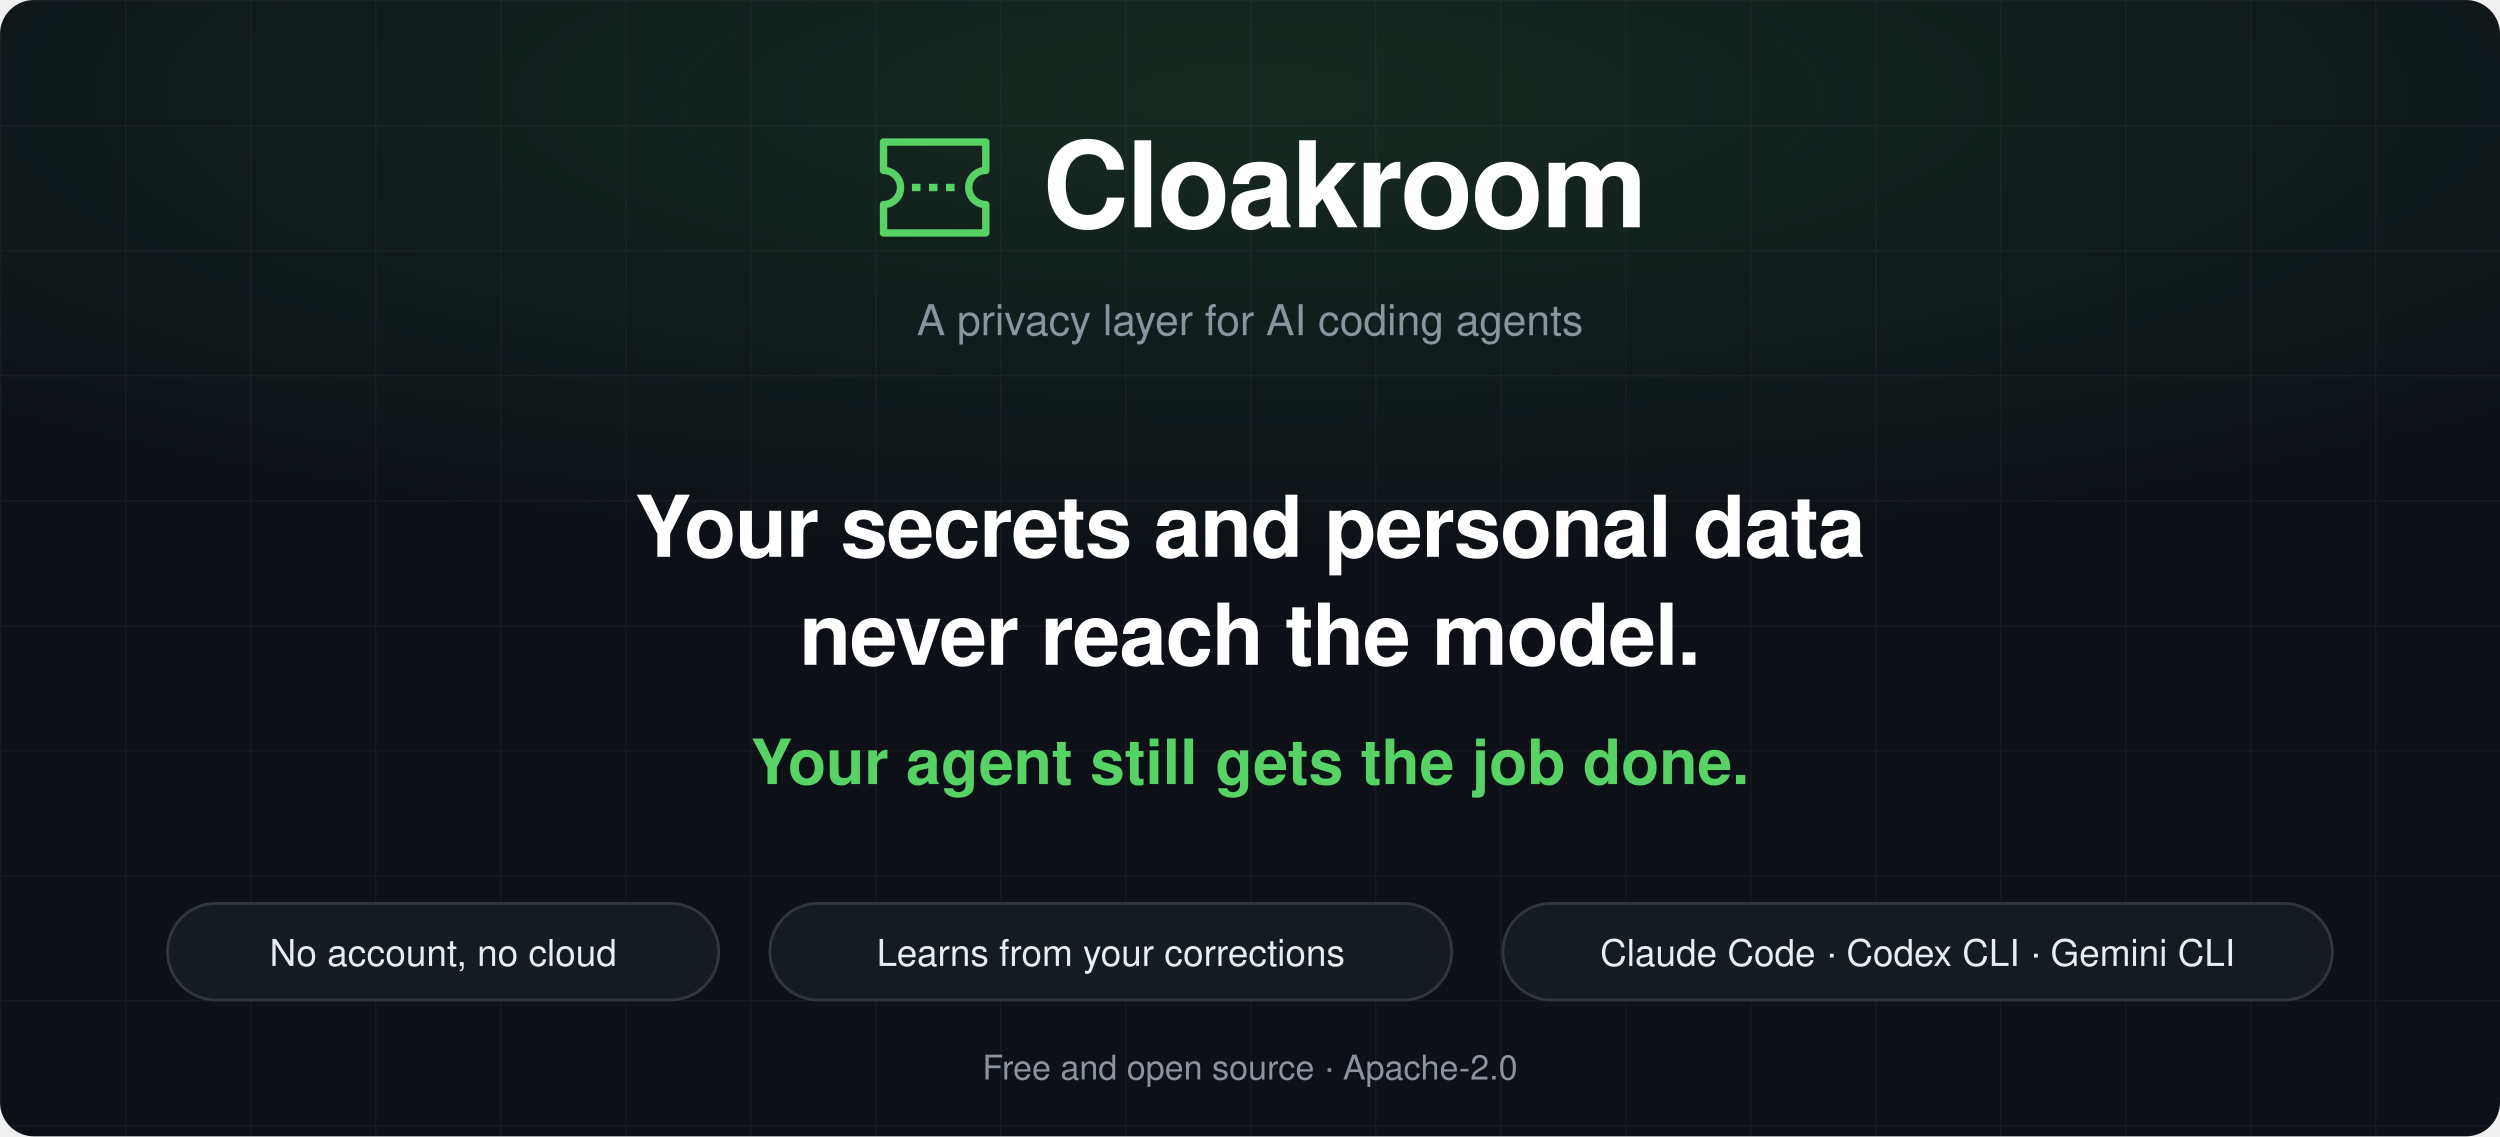
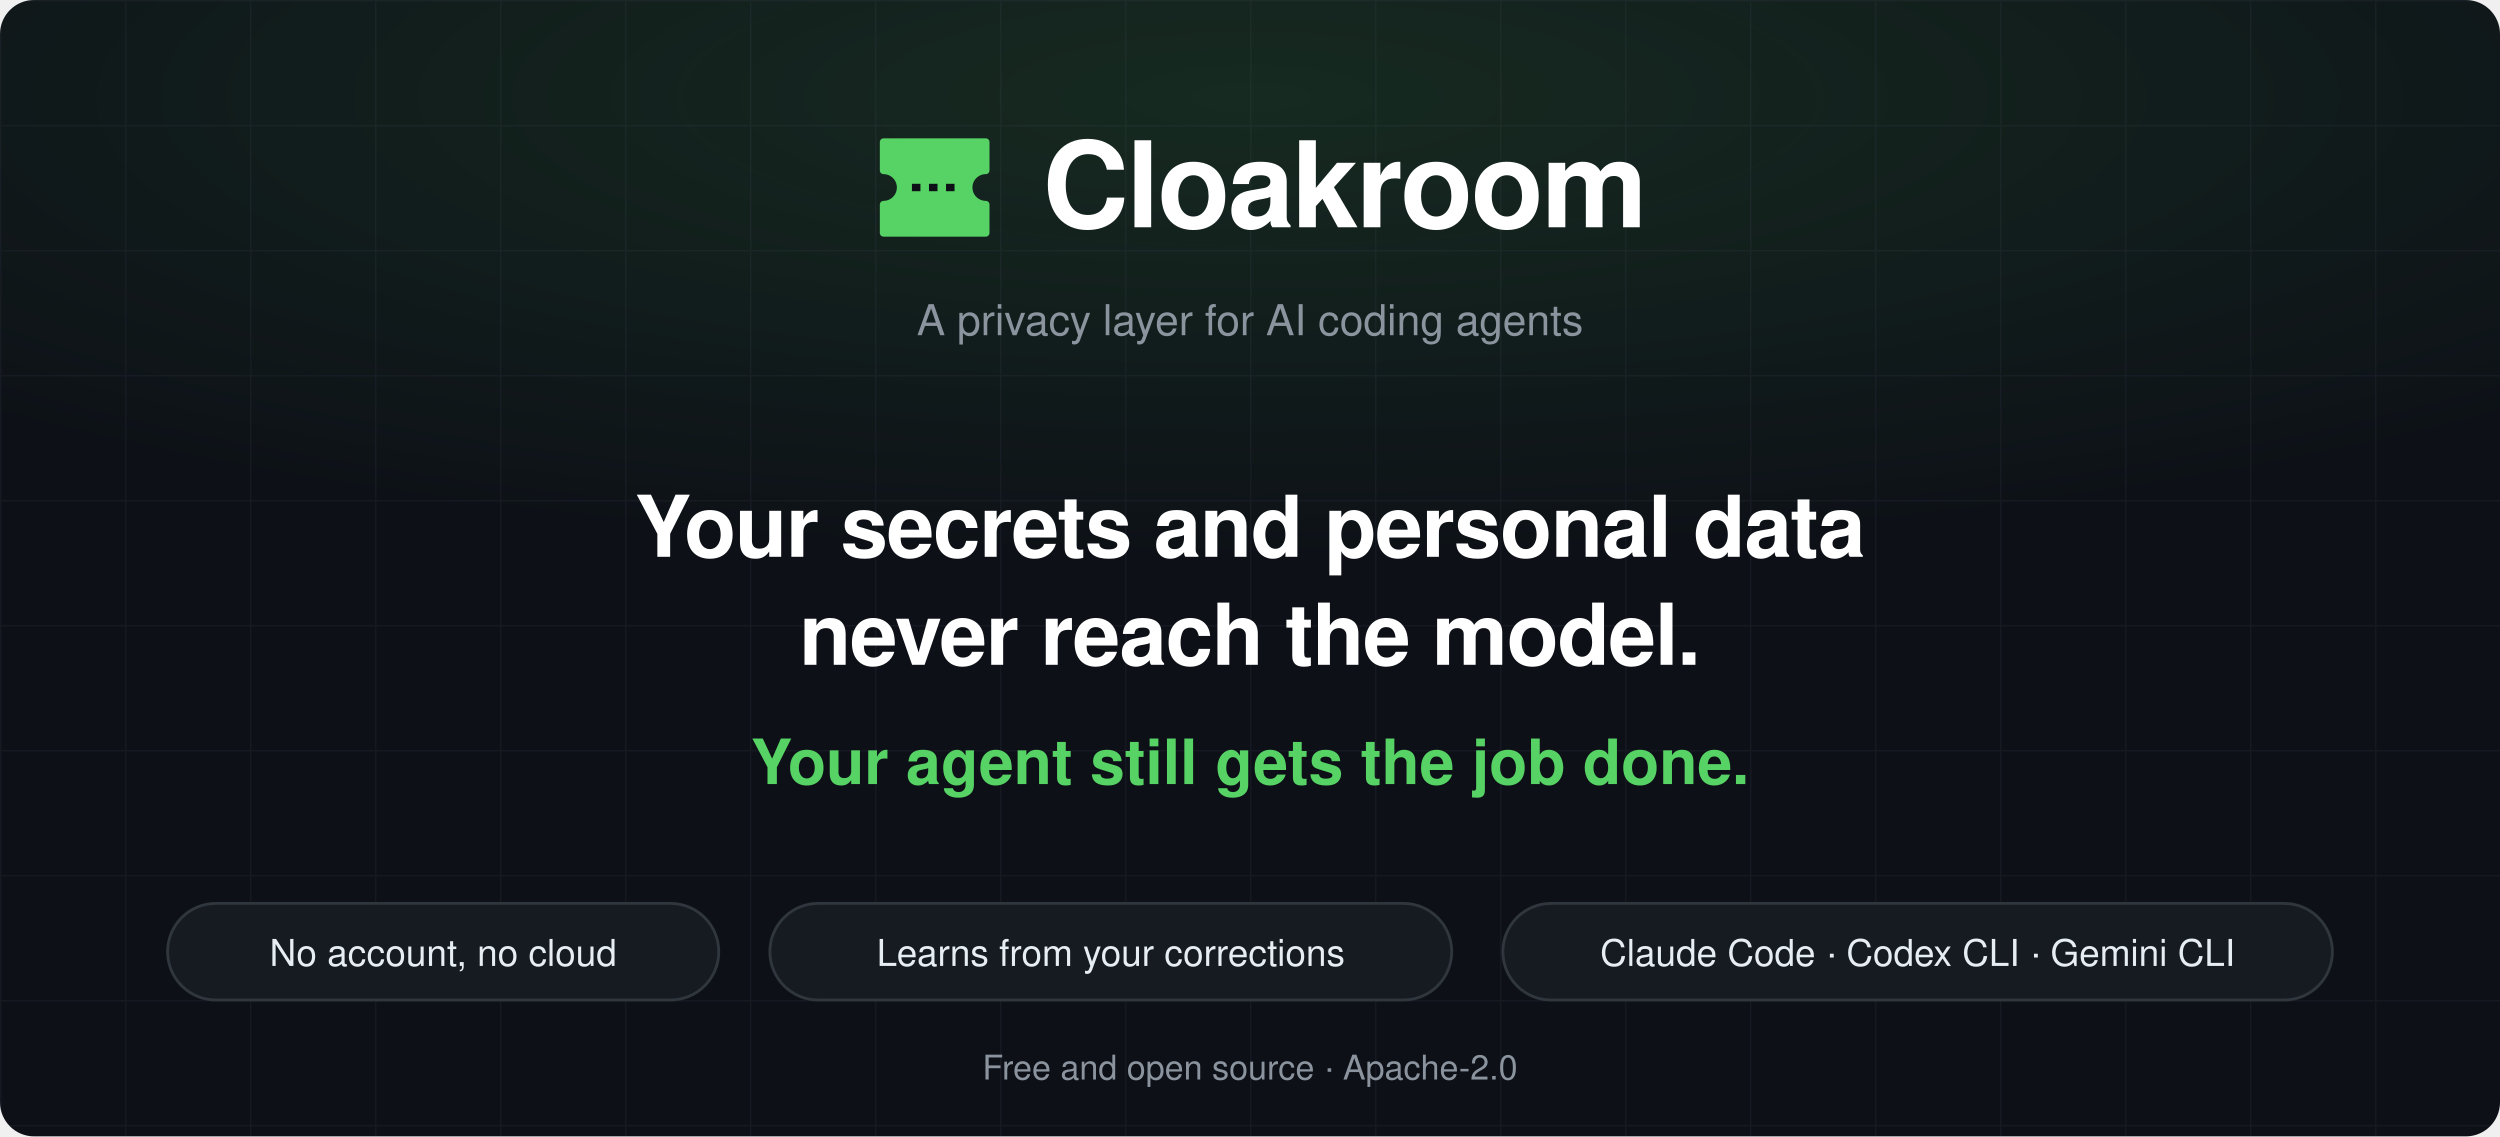
<svg xmlns="http://www.w3.org/2000/svg" viewBox="0 0 880 400" width="880" height="400" role="img" aria-label="Cloakroom, a privacy layer for AI coding agents. Your secrets and personal data never reach the model. Your agent still gets the job done. No account, no cloud. Learns from your corrections. Works with Claude Code, Codex CLI and Gemini CLI. Free and open source.">
  <defs>
    <pattern id="grid" width="44" height="44" patternUnits="userSpaceOnUse">
      <path d="M44 0H0V44" fill="none" stroke="#d2a8ff" stroke-opacity="0.05" />
    </pattern>
    <radialGradient id="glow" cx="50%" cy="15%" r="70%">
      <stop offset="0%" stop-color="#56d364" stop-opacity="0.13" />
      <stop offset="100%" stop-color="#56d364" stop-opacity="0" />
    </radialGradient>
  </defs>
  <rect width="880" height="400" rx="12" fill="#0d1117" />
  <rect width="880" height="400" rx="12" fill="url(#grid)" />
  <rect width="880" height="230" rx="12" fill="url(#glow)" />
-   <g transform="translate(307 44)" fill="none" stroke="#56d364" stroke-width="2.6" stroke-linejoin="round">
+   <g transform="translate(307 44)" fill="#56d364" stroke="#56d364" stroke-width="2.6" stroke-linejoin="round">
    <path d="M4 6 H40 V16 A6 6 0 0 0 40 28 V38 H4 V28 A6 6 0 0 0 4 16 Z" />
-     <path d="M14 22 H30" stroke-dasharray="3 3" />
+     <path d="M14 22 H30" stroke="#0d1117" stroke-dasharray="3 3" />
  </g>
  <text x="367" y="80" font-family="-apple-system, BlinkMacSystemFont, 'Segoe UI', Helvetica, Arial, sans-serif" font-size="42" font-weight="700" letter-spacing="-0.8" fill="#ffffff">Cloakroom</text>
  <text x="440" y="118" font-family="-apple-system, BlinkMacSystemFont, 'Segoe UI', Helvetica, Arial, sans-serif" font-size="15" fill="#8b949e" text-anchor="middle">A privacy layer for AI coding agents</text>
  <text x="440" y="196" font-family="-apple-system, BlinkMacSystemFont, 'Segoe UI', Helvetica, Arial, sans-serif" font-size="30" font-weight="700" letter-spacing="-0.4" fill="#ffffff" text-anchor="middle">Your secrets and personal data</text>
  <text x="440" y="234" font-family="-apple-system, BlinkMacSystemFont, 'Segoe UI', Helvetica, Arial, sans-serif" font-size="30" font-weight="700" letter-spacing="-0.4" fill="#ffffff" text-anchor="middle">never reach the model.</text>
  <text x="440" y="276" font-family="-apple-system, BlinkMacSystemFont, 'Segoe UI', Helvetica, Arial, sans-serif" font-size="22" font-weight="600" fill="#56d364" text-anchor="middle">Your agent still gets the job done.</text>
  <g font-family="-apple-system, BlinkMacSystemFont, 'Segoe UI', Helvetica, Arial, sans-serif" font-size="13" fill="#e6edf3" text-anchor="middle">
    <rect x="59" y="318" width="194" height="34" rx="17" fill="#161b22" stroke="#30363d" />
    <text x="156" y="340">No account, no cloud</text>
    <rect x="271" y="318" width="240" height="34" rx="17" fill="#161b22" stroke="#30363d" />
    <text x="391" y="340">Learns from your corrections</text>
    <rect x="529" y="318" width="292" height="34" rx="17" fill="#161b22" stroke="#30363d" />
    <text x="675" y="340">Claude Code · Codex CLI · Gemini CLI</text>
  </g>
  <text x="440" y="380" font-family="-apple-system, BlinkMacSystemFont, 'Segoe UI', Helvetica, Arial, sans-serif" font-size="12" fill="#8b949e" text-anchor="middle">Free and open source · Apache-2.0</text>
</svg>
